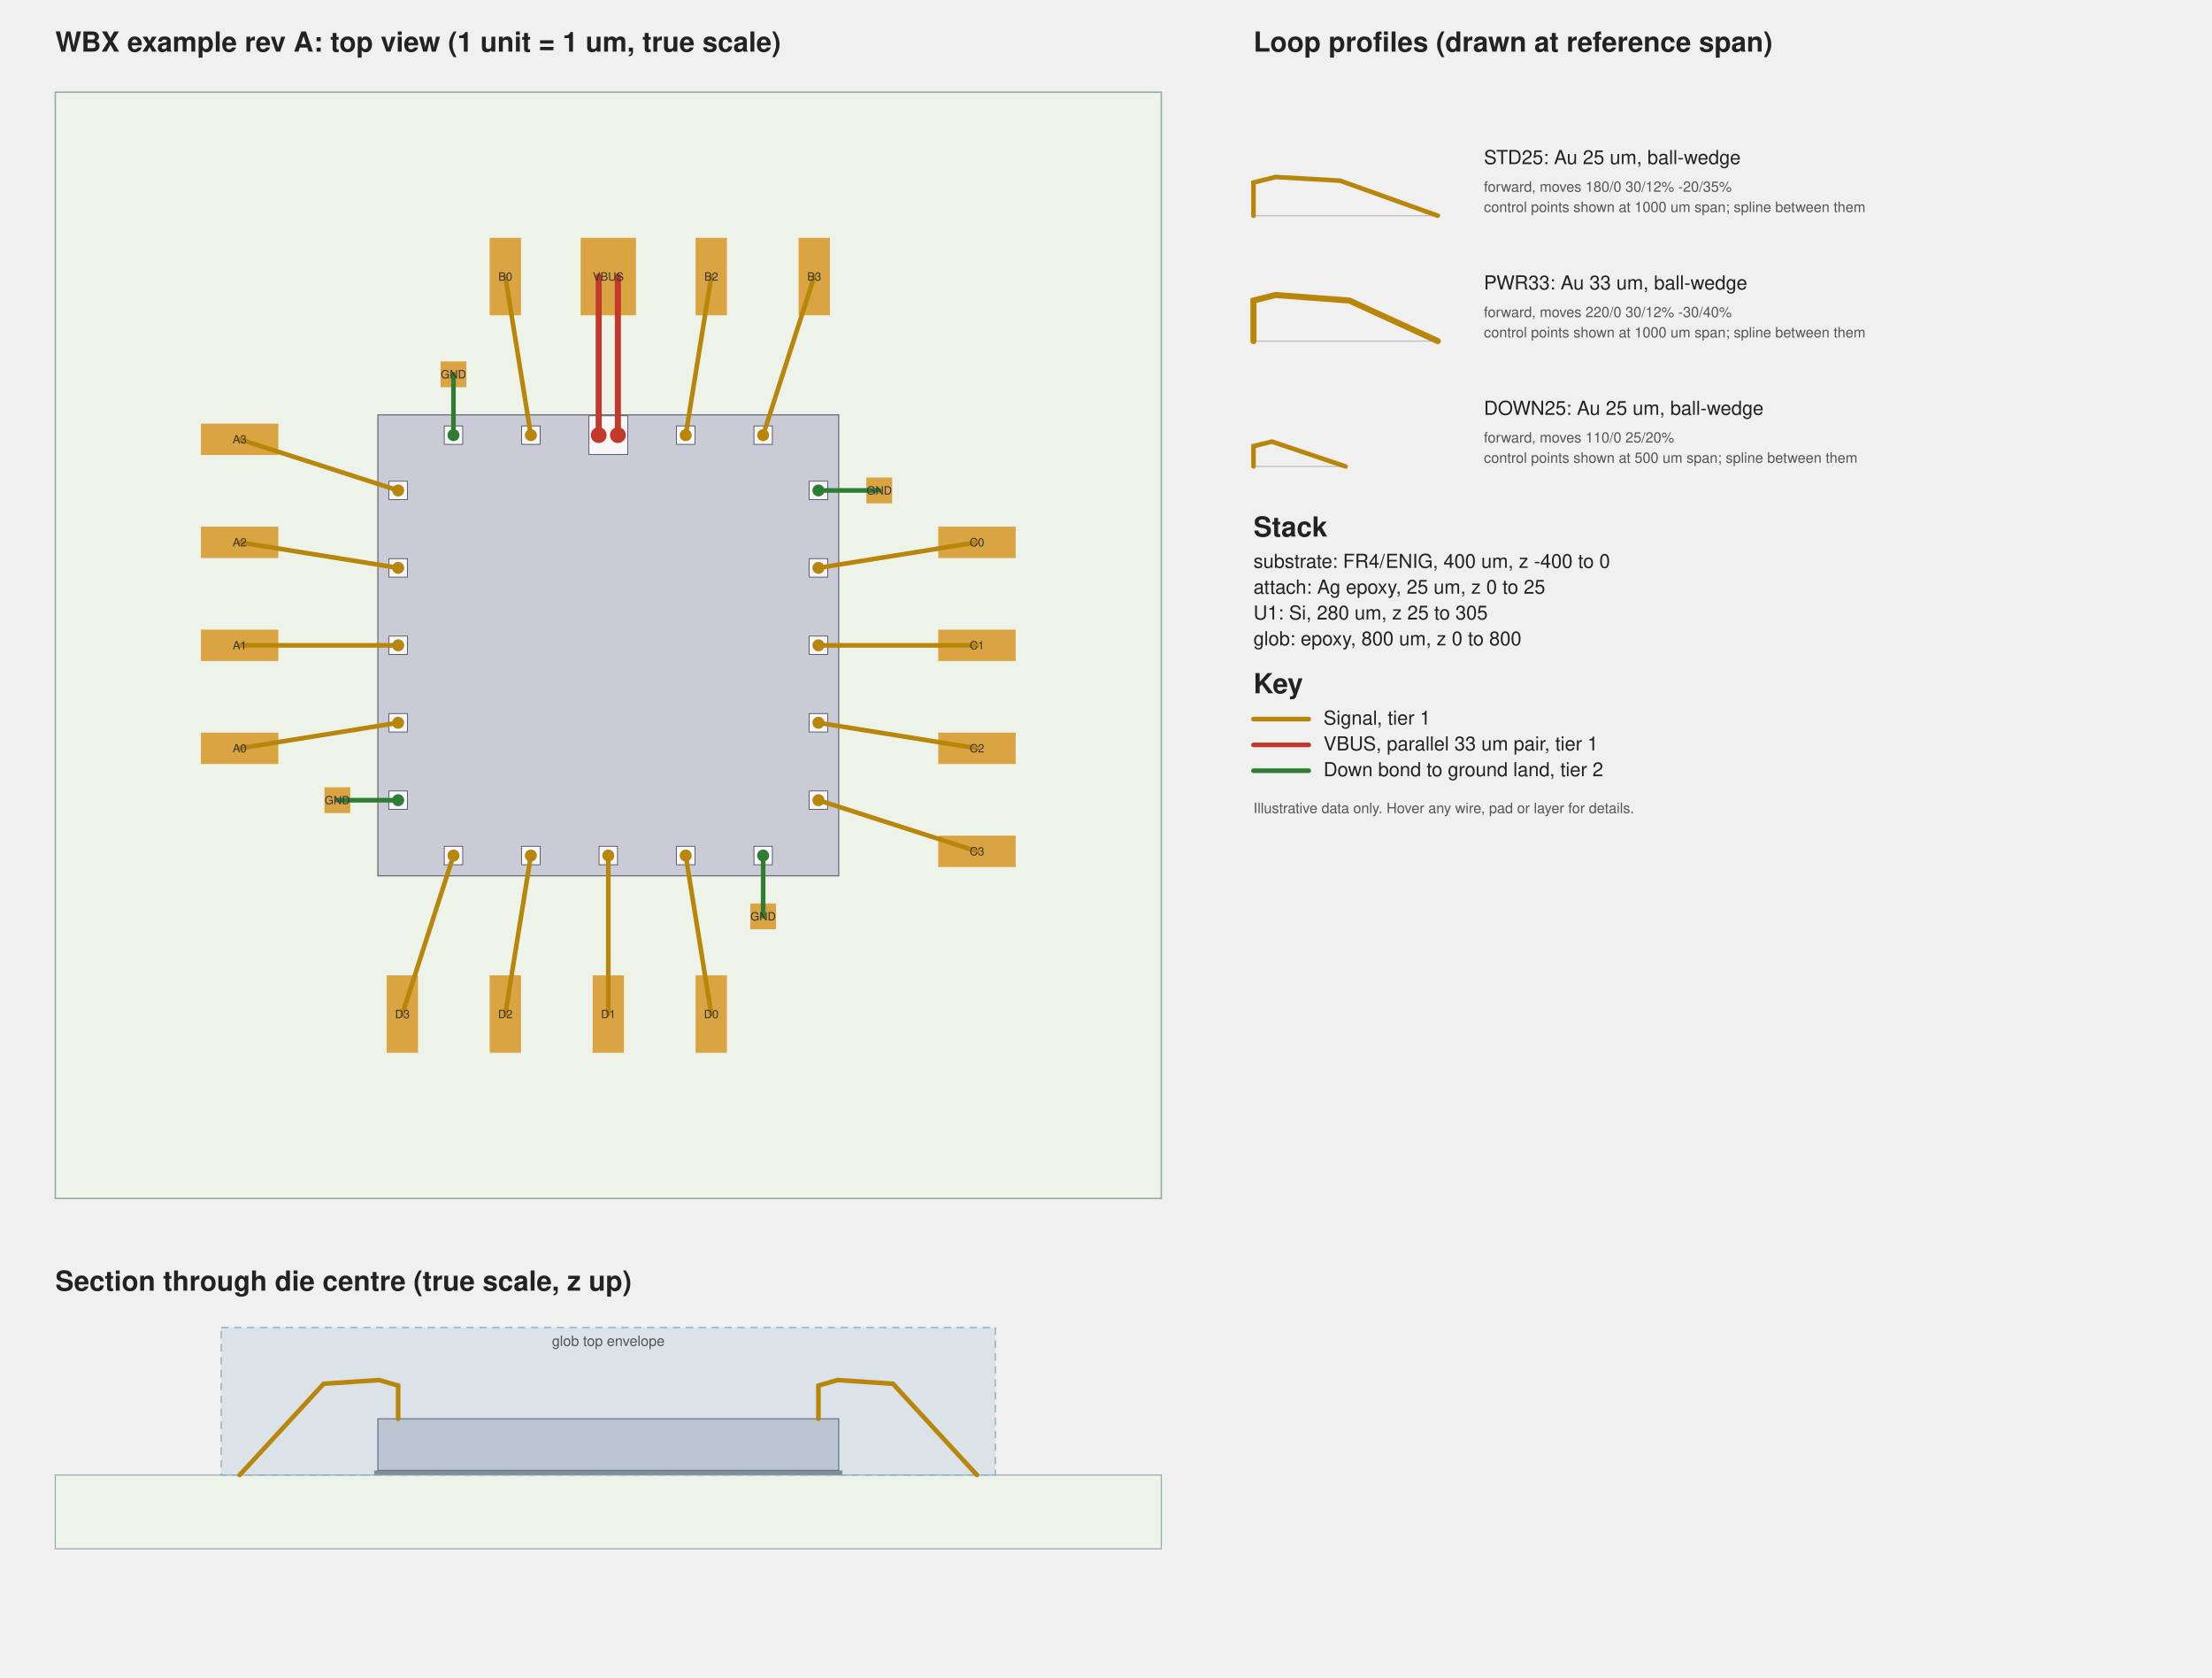
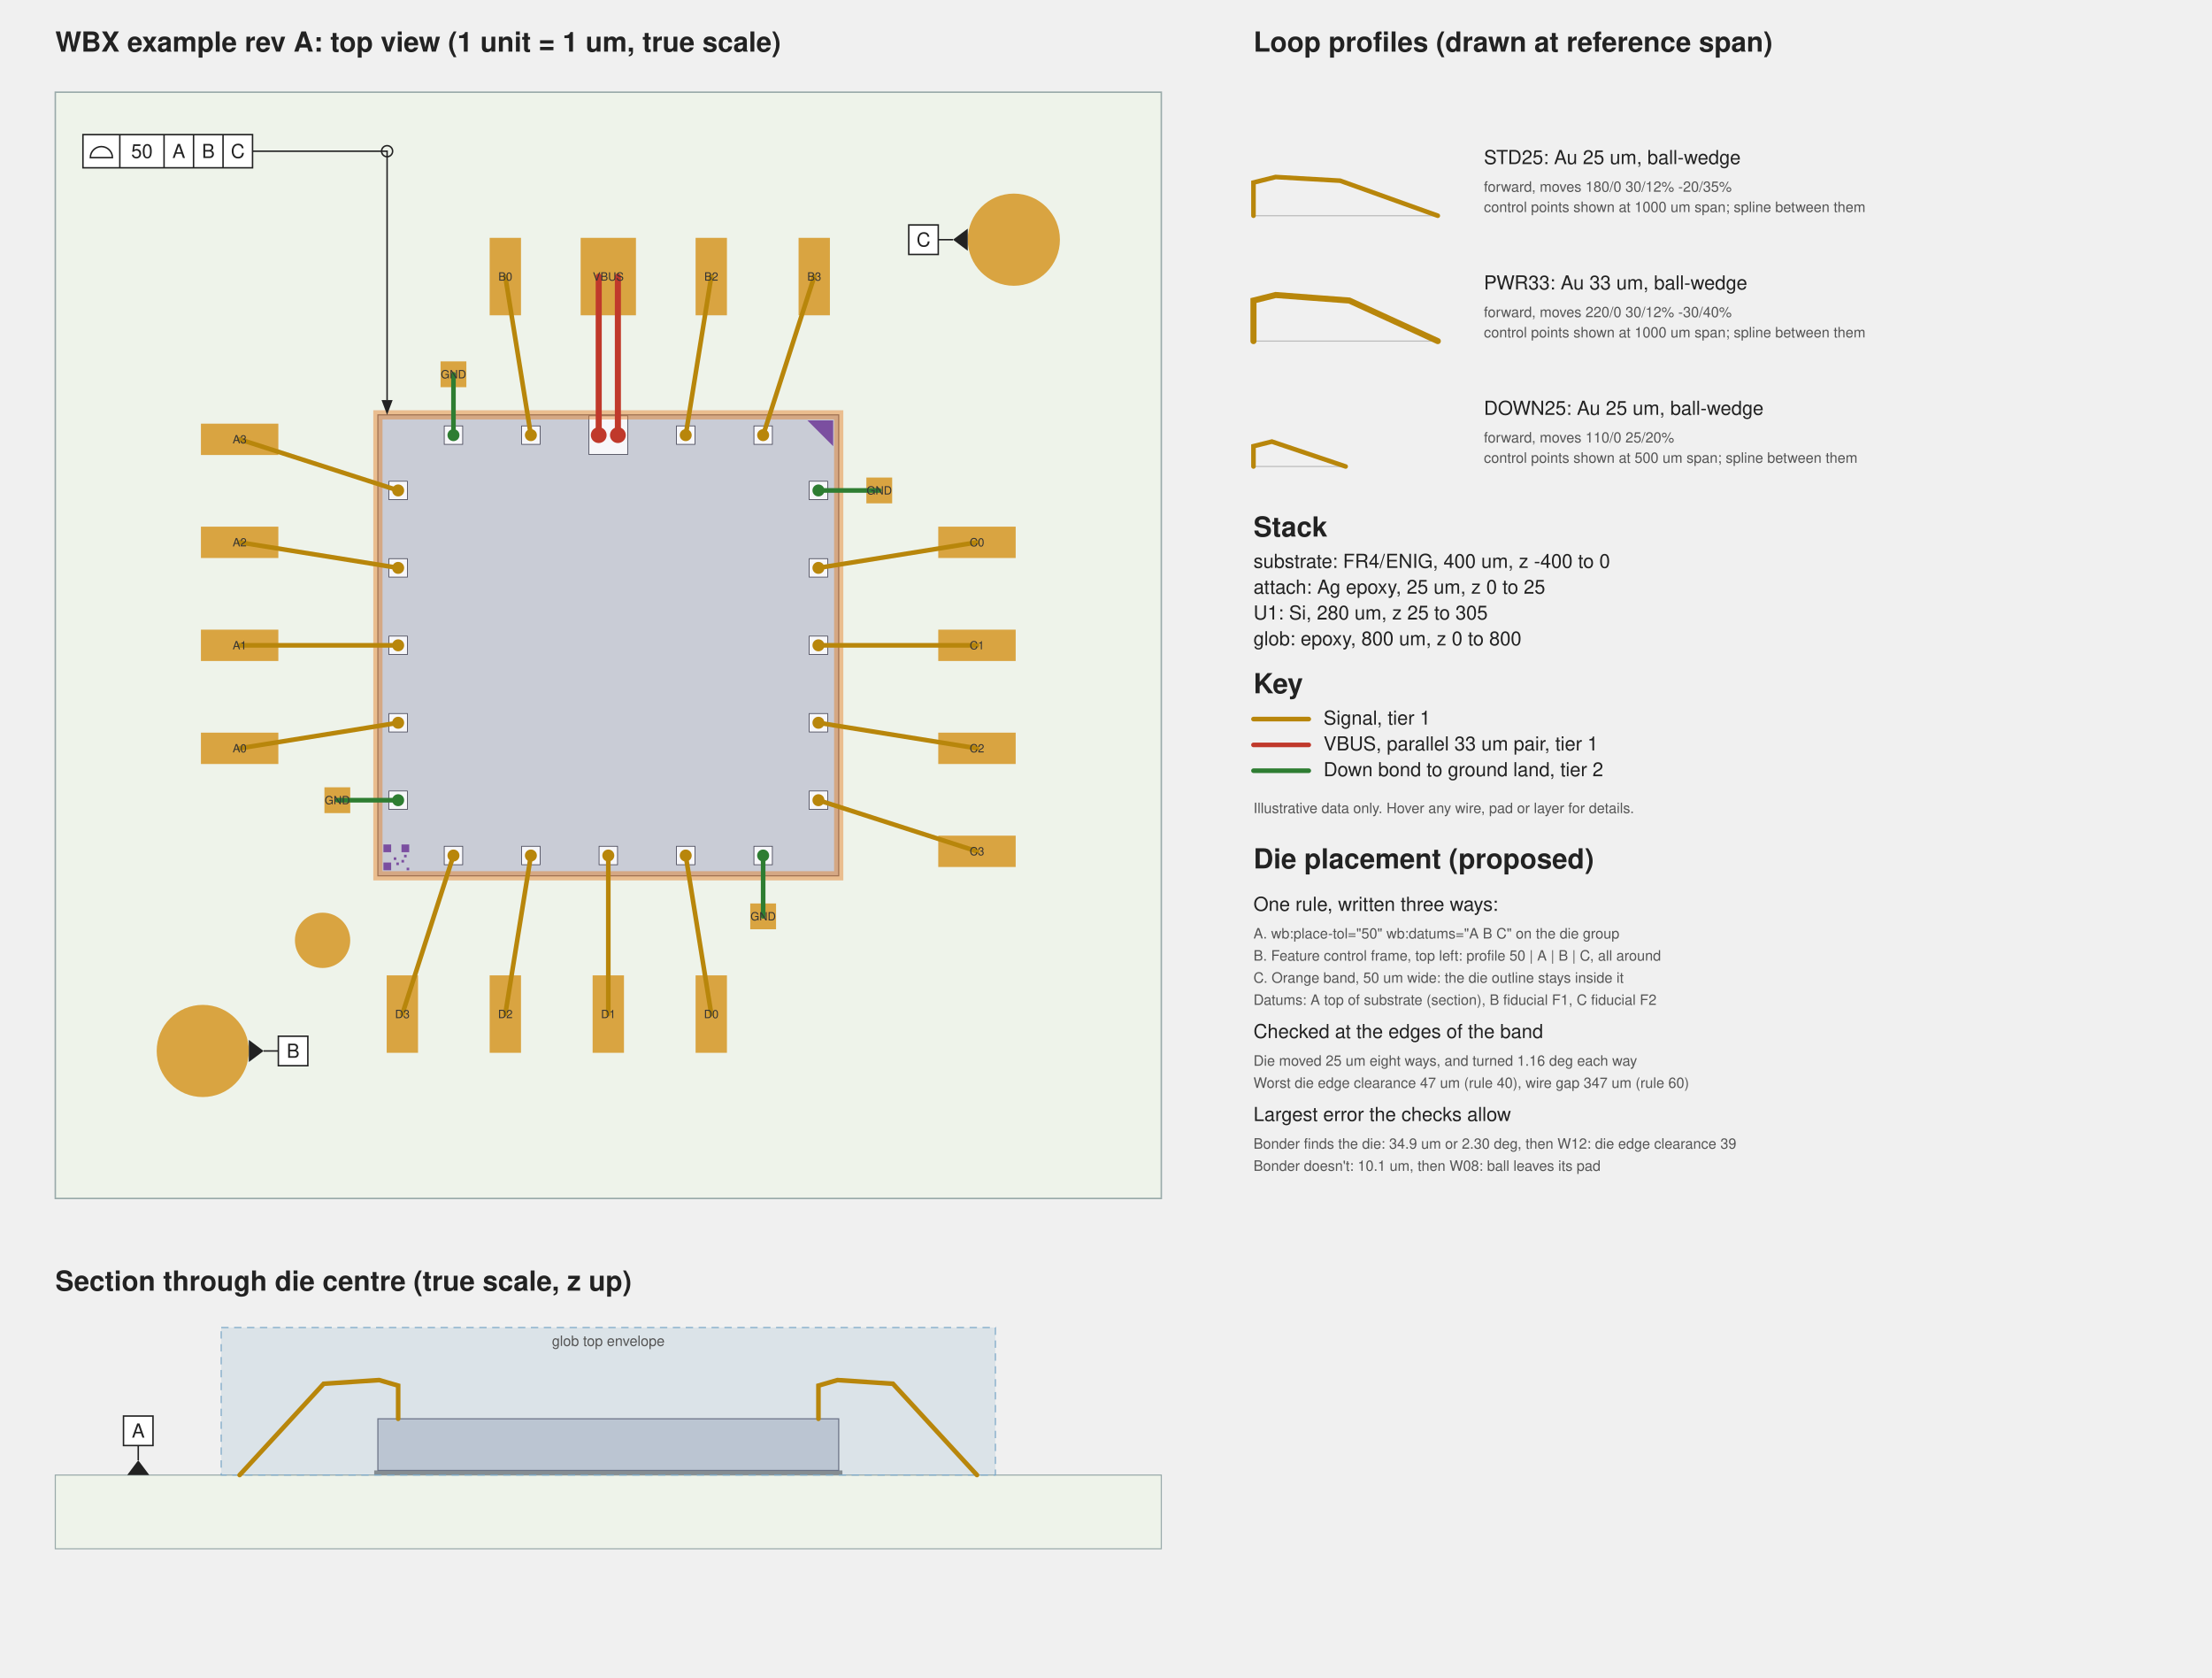
- <svg xmlns="http://www.w3.org/2000/svg" xmlns:ns1="urn:wbx:0.1" viewBox="-300 -500 12000 9100" width="1200" height="910" ns1:version="0.1" ns1:units="um" ns1:design="WBX example" ns1:rev="A" ns1:rule-wire-gap="60" ns1:rule-edge-clear="40">
-   <style>text{font-family:Helvetica,Arial,sans-serif;fill:#222}.h{font-size:150px;font-weight:bold}.t{font-size:105px}.s{font-size:78px;fill:#555}.sub{fill:#eef3ea;stroke:#9aa;stroke-width:8}.cu{fill:#d9a441}.die{fill:#c9ccd6;stroke:#667;stroke-width:6}.pad{fill:#f7f7fa;stroke:#445;stroke-width:4}.w{fill:none;stroke-linecap:round}.sig{stroke:#b8860b}.pwr{stroke:#c0392b}.gnd{stroke:#2e7d32}.lab{font-size:62px;fill:#333}</style>
+ <svg xmlns="http://www.w3.org/2000/svg" xmlns:ns1="urn:wbx:0.1" viewBox="-300 -500 12000 9100" width="1200" height="910" ns1:version="0.1" ns1:units="um" ns1:design="WBX example" ns1:rev="A" ns1:rule-wire-gap="60" ns1:rule-edge-clear="40" ns1:rule-fid-clear="150">
+   <style>text{font-family:Helvetica,Arial,sans-serif;fill:#222}.h{font-size:150px;font-weight:bold}.t{font-size:105px}.s{font-size:78px;fill:#555}.sub{fill:#eef3ea;stroke:#9aa;stroke-width:8}.cu{fill:#d9a441}.die{fill:#c9ccd6;stroke:#667;stroke-width:6}.pad{fill:#f7f7fa;stroke:#445;stroke-width:4}.w{fill:none;stroke-linecap:round}.sig{stroke:#b8860b}.pwr{stroke:#c0392b}.gnd{stroke:#2e7d32}.lab{font-size:62px;fill:#333}.zone{fill:#e67e22;fill-opacity:.45}.gd{fill:none;stroke:#222;stroke-width:8}.gdb{fill:#fff;stroke:#222;stroke-width:8}.mark{fill:#7b4fa0}</style>
  <text x="0" y="-220" class="h">WBX example rev A: top view (1 unit = 1 um, true scale)</text>
  <g>
    <rect x="0" y="0" width="6000" height="6000" class="sub" ns1:kind="outline" ns1:name="SUB" />
    <rect x="1460" y="3770" width="140" height="140" class="cu" ns1:kind="land" ns1:name="L1" ns1:net="GND" ns1:finish="ENIG">
      </rect>
    <rect x="790" y="3473.6" width="420" height="170" class="cu" ns1:kind="land" ns1:name="L2" ns1:net="A0" ns1:finish="ENIG">
      </rect>
    <rect x="790" y="2915" width="420" height="170" class="cu" ns1:kind="land" ns1:name="L3" ns1:net="A1" ns1:finish="ENIG">
      </rect>
    <rect x="790" y="2356.4" width="420" height="170" class="cu" ns1:kind="land" ns1:name="L4" ns1:net="A2" ns1:finish="ENIG">
      </rect>
    <rect x="790" y="1797.8" width="420" height="170" class="cu" ns1:kind="land" ns1:name="L5" ns1:net="A3" ns1:finish="ENIG">
      </rect>
    <rect x="2090" y="1460" width="140" height="140" class="cu" ns1:kind="land" ns1:name="L6" ns1:net="GND" ns1:finish="ENIG">
      </rect>
    <rect x="2356.4" y="790" width="170" height="420" class="cu" ns1:kind="land" ns1:name="L7" ns1:net="B0" ns1:finish="ENIG">
      </rect>
    <rect x="2850" y="790" width="300" height="420" class="cu" ns1:kind="land" ns1:name="L8" ns1:net="VBUS" ns1:finish="ENIG">
      </rect>
    <rect x="3473.6" y="790" width="170" height="420" class="cu" ns1:kind="land" ns1:name="L9" ns1:net="B2" ns1:finish="ENIG">
      </rect>
    <rect x="4032.2" y="790" width="170" height="420" class="cu" ns1:kind="land" ns1:name="L10" ns1:net="B3" ns1:finish="ENIG">
      </rect>
    <rect x="4400" y="2090" width="140" height="140" class="cu" ns1:kind="land" ns1:name="L11" ns1:net="GND" ns1:finish="ENIG">
      </rect>
    <rect x="4790" y="2356.4" width="420" height="170" class="cu" ns1:kind="land" ns1:name="L12" ns1:net="C0" ns1:finish="ENIG">
      </rect>
    <rect x="4790" y="2915" width="420" height="170" class="cu" ns1:kind="land" ns1:name="L13" ns1:net="C1" ns1:finish="ENIG">
      </rect>
    <rect x="4790" y="3473.6" width="420" height="170" class="cu" ns1:kind="land" ns1:name="L14" ns1:net="C2" ns1:finish="ENIG">
      </rect>
    <rect x="4790" y="4032.2" width="420" height="170" class="cu" ns1:kind="land" ns1:name="L15" ns1:net="C3" ns1:finish="ENIG">
      </rect>
    <rect x="3770" y="4400" width="140" height="140" class="cu" ns1:kind="land" ns1:name="L16" ns1:net="GND" ns1:finish="ENIG">
      </rect>
    <rect x="3473.6" y="4790" width="170" height="420" class="cu" ns1:kind="land" ns1:name="L17" ns1:net="D0" ns1:finish="ENIG">
      </rect>
    <rect x="2915" y="4790" width="170" height="420" class="cu" ns1:kind="land" ns1:name="L18" ns1:net="D1" ns1:finish="ENIG">
      </rect>
    <rect x="2356.4" y="4790" width="170" height="420" class="cu" ns1:kind="land" ns1:name="L19" ns1:net="D2" ns1:finish="ENIG">
      </rect>
    <rect x="1797.8" y="4790" width="170" height="420" class="cu" ns1:kind="land" ns1:name="L20" ns1:net="D3" ns1:finish="ENIG">
      </rect>
-   </g>
-   <g transform="translate(1750 4250) scale(1 -1)" ns1:kind="die" ns1:name="U1" ns1:gds-cell="EXAMPLE_DIE" ns1:pad-layer="37/0">
+     <circle cx="800" cy="5200" r="250" class="cu" ns1:kind="fiducial" ns1:name="F1" ns1:role="align" ns1:datum="B">
+       </circle>
+     <circle cx="5200" cy="800" r="250" class="cu" ns1:kind="fiducial" ns1:name="F2" ns1:role="align" ns1:datum="C">
+       </circle>
+     <circle cx="1450" cy="4600" r="150" class="cu" ns1:kind="fiducial" ns1:name="P1" ns1:role="orient">
+       </circle>
+   </g>
+   <g transform="translate(1750 4250) scale(1 -1)" ns1:kind="die" ns1:name="U1" ns1:gds-cell="EXAMPLE_DIE" ns1:pad-layer="37/0" ns1:place-tol="50" ns1:datums="A B C">
    <rect x="0" y="0" width="2500" height="2500" class="die" ns1:kind="outline" />
    <rect x="60" y="360" width="100" height="100" class="pad" ns1:kind="pad" ns1:name="1" ns1:net="GND">
      </rect>
    <rect x="60" y="780" width="100" height="100" class="pad" ns1:kind="pad" ns1:name="2" ns1:net="A0">
      </rect>
    <rect x="60" y="1200" width="100" height="100" class="pad" ns1:kind="pad" ns1:name="3" ns1:net="A1">
      </rect>
    <rect x="60" y="1620" width="100" height="100" class="pad" ns1:kind="pad" ns1:name="4" ns1:net="A2">
      </rect>
    <rect x="60" y="2040" width="100" height="100" class="pad" ns1:kind="pad" ns1:name="5" ns1:net="A3">
      </rect>
    <rect x="360" y="2340" width="100" height="100" class="pad" ns1:kind="pad" ns1:name="6" ns1:net="GND">
      </rect>
    <rect x="780" y="2340" width="100" height="100" class="pad" ns1:kind="pad" ns1:name="7" ns1:net="B0">
      </rect>
    <rect x="1145" y="2285" width="210" height="210" class="pad" ns1:kind="pad" ns1:name="8" ns1:net="VBUS">
      </rect>
    <rect x="1620" y="2340" width="100" height="100" class="pad" ns1:kind="pad" ns1:name="9" ns1:net="B2">
      </rect>
    <rect x="2040" y="2340" width="100" height="100" class="pad" ns1:kind="pad" ns1:name="10" ns1:net="B3">
      </rect>
    <rect x="2340" y="2040" width="100" height="100" class="pad" ns1:kind="pad" ns1:name="11" ns1:net="GND">
      </rect>
    <rect x="2340" y="1620" width="100" height="100" class="pad" ns1:kind="pad" ns1:name="12" ns1:net="C0">
      </rect>
    <rect x="2340" y="1200" width="100" height="100" class="pad" ns1:kind="pad" ns1:name="13" ns1:net="C1">
      </rect>
    <rect x="2340" y="780" width="100" height="100" class="pad" ns1:kind="pad" ns1:name="14" ns1:net="C2">
      </rect>
    <rect x="2340" y="360" width="100" height="100" class="pad" ns1:kind="pad" ns1:name="15" ns1:net="C3">
      </rect>
    <rect x="2040" y="60" width="100" height="100" class="pad" ns1:kind="pad" ns1:name="16" ns1:net="GND">
      </rect>
    <rect x="1620" y="60" width="100" height="100" class="pad" ns1:kind="pad" ns1:name="17" ns1:net="D0">
      </rect>
    <rect x="1200" y="60" width="100" height="100" class="pad" ns1:kind="pad" ns1:name="18" ns1:net="D1">
      </rect>
    <rect x="780" y="60" width="100" height="100" class="pad" ns1:kind="pad" ns1:name="19" ns1:net="D2">
      </rect>
    <rect x="360" y="60" width="100" height="100" class="pad" ns1:kind="pad" ns1:name="20" ns1:net="D3">
      </rect>
+     <g ns1:kind="fiducial" ns1:name="QR" ns1:role="align">
+       <rect x="30" y="30" width="42" height="42" class="mark" />
+       <rect x="156" y="30" width="14" height="14" class="mark" />
+       <rect x="100" y="58" width="14" height="14" class="mark" />
+       <rect x="128" y="72" width="14" height="14" class="mark" />
+       <rect x="86" y="86" width="14" height="14" class="mark" />
+       <rect x="142" y="100" width="14" height="14" class="mark" />
+       <rect x="30" y="128" width="42" height="42" class="mark" />
+       <rect x="128" y="128" width="42" height="42" class="mark" />
+     </g>
+     <path d="M2470,2470 L2330,2470 L2470,2330 Z" class="mark" ns1:kind="fiducial" ns1:name="TRI" ns1:role="align">
+       </path>
+   </g>
+   <g>
+     <path d="M1725 1725 H4275 V4275 H1725 Z M1775 1775 H4225 V4225 H1775 Z" fill-rule="evenodd" class="zone" ns1:kind="zone" ns1:applies-to="U1" ns1:datums="A B C">
+       </path>
+     <g ns1:kind="fcf" ns1:applies-to="U1" ns1:char="profile" ns1:tol="50" ns1:datums="A B C">
+       <rect x="150" y="230" width="920" height="180" class="gdb" />
+       <line x1="350" y1="230" x2="350" y2="410" class="gd" />
+       <line x1="590" y1="230" x2="590" y2="410" class="gd" />
+       <line x1="750" y1="230" x2="750" y2="410" class="gd" />
+       <line x1="910" y1="230" x2="910" y2="410" class="gd" />
+       <path d="M190 355 A60 60 0 0 1 310 355 Z" class="gd" />
+       <text x="470" y="357" text-anchor="middle" class="t">50</text>
+       <text x="670" y="357" text-anchor="middle" class="t">A</text>
+       <text x="830" y="357" text-anchor="middle" class="t">B</text>
+       <text x="990" y="357" text-anchor="middle" class="t">C</text>
+       <polyline points="1070,320 1800,320 1800,1670" class="gd" />
+       <circle cx="1800" cy="320" r="30" class="gd" />
+       <path d="M1800 1750 l-30 -80 h60 Z" fill="#222" />
+     </g>
+     <path d="M1050 5260 L1050 5140 L1130 5200 Z" fill="#222" />
+     <line x1="1130" y1="5200" x2="1210" y2="5200" class="gd" />
+     <rect x="1210" y="5120" width="160" height="160" class="gdb" />
+     <text x="1290" y="5237" text-anchor="middle" class="t">B</text>
+     <path d="M4950 740 L4950 860 L4870 800 Z" fill="#222" />
+     <line x1="4870" y1="800" x2="4790" y2="800" class="gd" />
+     <rect x="4630" y="720" width="160" height="160" class="gdb" />
+     <text x="4710" y="837" text-anchor="middle" class="t">C</text>
  </g>
  <g>
    <line x1="1860" y1="3840" x2="1530" y2="3840" stroke-width="25" class="w gnd" ns1:kind="wire" ns1:name="W01" ns1:from="U1.1" ns1:to="L1" ns1:profile="DOWN25" ns1:seq="1" ns1:tier="2" ns1:net="GND">
      </line>
    <line x1="1860" y1="3420" x2="1000" y2="3558.6" stroke-width="25" class="w sig" ns1:kind="wire" ns1:name="W02" ns1:from="U1.2" ns1:to="L2" ns1:profile="STD25" ns1:seq="2" ns1:tier="1" ns1:net="A0">
      </line>
    <line x1="1860" y1="3000" x2="1000" y2="3000" stroke-width="25" class="w sig" ns1:kind="wire" ns1:name="W03" ns1:from="U1.3" ns1:to="L3" ns1:profile="STD25" ns1:seq="3" ns1:tier="1" ns1:net="A1">
      </line>
    <line x1="1860" y1="2580" x2="1000" y2="2441.4" stroke-width="25" class="w sig" ns1:kind="wire" ns1:name="W04" ns1:from="U1.4" ns1:to="L4" ns1:profile="STD25" ns1:seq="4" ns1:tier="1" ns1:net="A2">
      </line>
    <line x1="1860" y1="2160" x2="1000" y2="1882.8" stroke-width="25" class="w sig" ns1:kind="wire" ns1:name="W05" ns1:from="U1.5" ns1:to="L5" ns1:profile="STD25" ns1:seq="5" ns1:tier="1" ns1:net="A3">
      </line>
    <line x1="2160" y1="1860" x2="2160" y2="1530" stroke-width="25" class="w gnd" ns1:kind="wire" ns1:name="W06" ns1:from="U1.6" ns1:to="L6" ns1:profile="DOWN25" ns1:seq="6" ns1:tier="2" ns1:net="GND">
      </line>
    <line x1="2580" y1="1860" x2="2441.4" y2="1000" stroke-width="25" class="w sig" ns1:kind="wire" ns1:name="W07" ns1:from="U1.7" ns1:to="L7" ns1:profile="STD25" ns1:seq="7" ns1:tier="1" ns1:net="B0">
      </line>
    <line x1="2948" y1="1860" x2="2948" y2="1000" stroke-width="33" class="w pwr" ns1:kind="wire" ns1:name="W08" ns1:from="U1.8" ns1:to="L8" ns1:profile="PWR33" ns1:seq="8" ns1:tier="1" ns1:net="VBUS">
      </line>
    <line x1="3052" y1="1860" x2="3052" y2="1000" stroke-width="33" class="w pwr" ns1:kind="wire" ns1:name="W09" ns1:from="U1.8" ns1:to="L8" ns1:profile="PWR33" ns1:seq="9" ns1:tier="1" ns1:net="VBUS">
      </line>
    <line x1="3420" y1="1860" x2="3558.6" y2="1000" stroke-width="25" class="w sig" ns1:kind="wire" ns1:name="W10" ns1:from="U1.9" ns1:to="L9" ns1:profile="STD25" ns1:seq="10" ns1:tier="1" ns1:net="B2">
      </line>
    <line x1="3840" y1="1860" x2="4117.2" y2="1000" stroke-width="25" class="w sig" ns1:kind="wire" ns1:name="W11" ns1:from="U1.10" ns1:to="L10" ns1:profile="STD25" ns1:seq="11" ns1:tier="1" ns1:net="B3">
      </line>
    <line x1="4140" y1="2160" x2="4470" y2="2160" stroke-width="25" class="w gnd" ns1:kind="wire" ns1:name="W12" ns1:from="U1.11" ns1:to="L11" ns1:profile="DOWN25" ns1:seq="12" ns1:tier="2" ns1:net="GND">
      </line>
    <line x1="4140" y1="2580" x2="5000" y2="2441.4" stroke-width="25" class="w sig" ns1:kind="wire" ns1:name="W13" ns1:from="U1.12" ns1:to="L12" ns1:profile="STD25" ns1:seq="13" ns1:tier="1" ns1:net="C0">
      </line>
    <line x1="4140" y1="3000" x2="5000" y2="3000" stroke-width="25" class="w sig" ns1:kind="wire" ns1:name="W14" ns1:from="U1.13" ns1:to="L13" ns1:profile="STD25" ns1:seq="14" ns1:tier="1" ns1:net="C1">
      </line>
    <line x1="4140" y1="3420" x2="5000" y2="3558.6" stroke-width="25" class="w sig" ns1:kind="wire" ns1:name="W15" ns1:from="U1.14" ns1:to="L14" ns1:profile="STD25" ns1:seq="15" ns1:tier="1" ns1:net="C2">
      </line>
    <line x1="4140" y1="3840" x2="5000" y2="4117.2" stroke-width="25" class="w sig" ns1:kind="wire" ns1:name="W16" ns1:from="U1.15" ns1:to="L15" ns1:profile="STD25" ns1:seq="16" ns1:tier="1" ns1:net="C3">
      </line>
    <line x1="3840" y1="4140" x2="3840" y2="4470" stroke-width="25" class="w gnd" ns1:kind="wire" ns1:name="W17" ns1:from="U1.16" ns1:to="L16" ns1:profile="DOWN25" ns1:seq="17" ns1:tier="2" ns1:net="GND">
      </line>
    <line x1="3420" y1="4140" x2="3558.6" y2="5000" stroke-width="25" class="w sig" ns1:kind="wire" ns1:name="W18" ns1:from="U1.17" ns1:to="L17" ns1:profile="STD25" ns1:seq="18" ns1:tier="1" ns1:net="D0">
      </line>
    <line x1="3000" y1="4140" x2="3000" y2="5000" stroke-width="25" class="w sig" ns1:kind="wire" ns1:name="W19" ns1:from="U1.18" ns1:to="L18" ns1:profile="STD25" ns1:seq="19" ns1:tier="1" ns1:net="D1">
      </line>
    <line x1="2580" y1="4140" x2="2441.4" y2="5000" stroke-width="25" class="w sig" ns1:kind="wire" ns1:name="W20" ns1:from="U1.19" ns1:to="L19" ns1:profile="STD25" ns1:seq="20" ns1:tier="1" ns1:net="D2">
      </line>
    <line x1="2160" y1="4140" x2="1882.8" y2="5000" stroke-width="25" class="w sig" ns1:kind="wire" ns1:name="W21" ns1:from="U1.20" ns1:to="L20" ns1:profile="STD25" ns1:seq="21" ns1:tier="1" ns1:net="D3">
      </line>
  </g>
  <g>
    <circle cx="1860" cy="3840" r="32.5" fill="#2e7d32" />
    <circle cx="1860" cy="3420" r="32.5" fill="#b8860b" />
    <circle cx="1860" cy="3000" r="32.5" fill="#b8860b" />
    <circle cx="1860" cy="2580" r="32.5" fill="#b8860b" />
    <circle cx="1860" cy="2160" r="32.5" fill="#b8860b" />
    <circle cx="2160" cy="1860" r="32.5" fill="#2e7d32" />
    <circle cx="2580" cy="1860" r="32.5" fill="#b8860b" />
    <circle cx="2948" cy="1860" r="42.9" fill="#c0392b" />
    <circle cx="3052" cy="1860" r="42.9" fill="#c0392b" />
    <circle cx="3420" cy="1860" r="32.5" fill="#b8860b" />
    <circle cx="3840" cy="1860" r="32.5" fill="#b8860b" />
    <circle cx="4140" cy="2160" r="32.5" fill="#2e7d32" />
    <circle cx="4140" cy="2580" r="32.5" fill="#b8860b" />
    <circle cx="4140" cy="3000" r="32.5" fill="#b8860b" />
    <circle cx="4140" cy="3420" r="32.5" fill="#b8860b" />
    <circle cx="4140" cy="3840" r="32.5" fill="#b8860b" />
    <circle cx="3840" cy="4140" r="32.5" fill="#2e7d32" />
    <circle cx="3420" cy="4140" r="32.5" fill="#b8860b" />
    <circle cx="3000" cy="4140" r="32.5" fill="#b8860b" />
    <circle cx="2580" cy="4140" r="32.5" fill="#b8860b" />
    <circle cx="2160" cy="4140" r="32.5" fill="#b8860b" />
  </g>
  <g>
    <text x="1530" y="3862" text-anchor="middle" class="lab">GND</text>
    <text x="1000" y="3580.6" text-anchor="middle" class="lab">A0</text>
    <text x="1000" y="3022" text-anchor="middle" class="lab">A1</text>
    <text x="1000" y="2463.4" text-anchor="middle" class="lab">A2</text>
    <text x="1000" y="1904.8" text-anchor="middle" class="lab">A3</text>
    <text x="2160" y="1552" text-anchor="middle" class="lab">GND</text>
    <text x="2441.4" y="1022" text-anchor="middle" class="lab">B0</text>
    <text x="3000" y="1022" text-anchor="middle" class="lab">VBUS</text>
    <text x="3558.6" y="1022" text-anchor="middle" class="lab">B2</text>
    <text x="4117.2" y="1022" text-anchor="middle" class="lab">B3</text>
    <text x="4470" y="2182" text-anchor="middle" class="lab">GND</text>
    <text x="5000" y="2463.4" text-anchor="middle" class="lab">C0</text>
    <text x="5000" y="3022" text-anchor="middle" class="lab">C1</text>
    <text x="5000" y="3580.6" text-anchor="middle" class="lab">C2</text>
    <text x="5000" y="4139.2" text-anchor="middle" class="lab">C3</text>
    <text x="3840" y="4492" text-anchor="middle" class="lab">GND</text>
    <text x="3558.6" y="5022" text-anchor="middle" class="lab">D0</text>
    <text x="3000" y="5022" text-anchor="middle" class="lab">D1</text>
    <text x="2441.4" y="5022" text-anchor="middle" class="lab">D2</text>
    <text x="1882.8" y="5022" text-anchor="middle" class="lab">D3</text>
  </g>
  <text x="0" y="6500" class="h">Section through die centre (true scale, z up)</text>
  <g transform="translate(0 7500)" ns1:kind="stack">
-     <rect x="0" y="0" width="6000" height="400" style="fill:#eef3ea;stroke:#9aa;stroke-width:6" ns1:kind="layer" ns1:name="substrate" ns1:role="substrate" ns1:material="FR4/ENIG">
+     <rect x="0" y="0" width="6000" height="400" style="fill:#eef3ea;stroke:#9aa;stroke-width:6" ns1:kind="layer" ns1:name="substrate" ns1:role="substrate" ns1:material="FR4/ENIG" ns1:datum="A">
      </rect>
    <rect x="1730" y="-25" width="2540" height="25" style="fill:#888" ns1:kind="layer" ns1:name="attach" ns1:role="attach" ns1:material="Ag epoxy">
      </rect>
    <rect x="1750" y="-305" width="2500" height="280" style="fill:#c9ccd6;stroke:#667;stroke-width:6" ns1:kind="layer" ns1:name="U1" ns1:role="die" ns1:material="Si">
      </rect>
    <rect x="900" y="-800" width="4200" height="800" style="fill:#7aa7c7;fill-opacity:.18;stroke:#7aa7c7;stroke-width:6;stroke-dasharray:40 30" ns1:kind="layer" ns1:name="glob" ns1:role="mold" ns1:material="epoxy">
      </rect>
    <polyline points="1860,-305 1860,-485 1756.8,-515 1455.8,-495 1000,0" stroke-width="25" class="w sig" />
    <polyline points="4140,-305 4140,-485 4243.2,-515 4544.2,-495 5000,0" stroke-width="25" class="w sig" />
  </g>
+   <path d="M510 7500 L390 7500 L450 7420 Z" fill="#222" />
+   <line x1="450" y1="7420" x2="450" y2="7340" class="gd" />
+   <rect x="370" y="7180" width="160" height="160" class="gdb" />
+   <text x="450" y="7297" text-anchor="middle" class="t">A</text>
  <text x="3000" y="6800" text-anchor="middle" class="s">glob top envelope</text>
  <text x="6500" y="-220" class="h">Loop profiles (drawn at reference span)</text>
  <g transform="translate(6500 670)" ns1:kind="profile" ns1:name="STD25" ns1:material="Au" ns1:style="ball-wedge" ns1:dir="forward" ns1:moves="180/0 30/12% -20/35%" ns1:interp="spline" ns1:ref-span="1000">
    <line x1="0" y1="0" x2="1000" y2="0" stroke="#bbb" stroke-width="6" />
    <polyline points="0,0 0,-180 120,-210 470,-190 1000,0" stroke-width="25" class="w sig">
      </polyline>
  </g>
  <text x="7750" y="390" class="t">STD25: Au 25 um, ball-wedge</text>
  <text x="7750" y="540" class="s">forward, moves 180/0 30/12% -20/35%</text>
  <text x="7750" y="650" class="s">control points shown at 1000 um span; spline between them</text>
  <g transform="translate(6500 1350)" ns1:kind="profile" ns1:name="PWR33" ns1:material="Au" ns1:style="ball-wedge" ns1:dir="forward" ns1:moves="220/0 30/12% -30/40%" ns1:interp="spline" ns1:ref-span="1000">
    <line x1="0" y1="0" x2="1000" y2="0" stroke="#bbb" stroke-width="6" />
    <polyline points="0,0 0,-220 120,-250 520,-220 1000,0" stroke-width="33" class="w sig">
      </polyline>
  </g>
  <text x="7750" y="1070" class="t">PWR33: Au 33 um, ball-wedge</text>
  <text x="7750" y="1220" class="s">forward, moves 220/0 30/12% -30/40%</text>
  <text x="7750" y="1330" class="s">control points shown at 1000 um span; spline between them</text>
  <g transform="translate(6500 2030)" ns1:kind="profile" ns1:name="DOWN25" ns1:material="Au" ns1:style="ball-wedge" ns1:dir="forward" ns1:moves="110/0 25/20%" ns1:interp="spline" ns1:ref-span="500">
    <line x1="0" y1="0" x2="500" y2="0" stroke="#bbb" stroke-width="6" />
    <polyline points="0,0 0,-110 100,-135 500,0" stroke-width="25" class="w sig">
      </polyline>
  </g>
  <text x="7750" y="1750" class="t">DOWN25: Au 25 um, ball-wedge</text>
  <text x="7750" y="1900" class="s">forward, moves 110/0 25/20%</text>
  <text x="7750" y="2010" class="s">control points shown at 500 um span; spline between them</text>
  <text x="6500" y="2410" class="h">Stack</text>
  <text x="6500" y="2580" class="t">substrate: FR4/ENIG, 400 um, z -400 to 0</text>
  <text x="6500" y="2720" class="t">attach: Ag epoxy, 25 um, z 0 to 25</text>
  <text x="6500" y="2860" class="t">U1: Si, 280 um, z 25 to 305</text>
  <text x="6500" y="3000" class="t">glob: epoxy, 800 um, z 0 to 800</text>
  <text x="6500" y="3260" class="h">Key</text>
  <line x1="6500" y1="3400" x2="6800" y2="3400" stroke-width="25" class="w sig" />
  <text x="6880" y="3430" class="t">Signal, tier 1</text>
  <line x1="6500" y1="3540" x2="6800" y2="3540" stroke-width="25" class="w pwr" />
  <text x="6880" y="3570" class="t">VBUS, parallel 33 um pair, tier 1</text>
  <line x1="6500" y1="3680" x2="6800" y2="3680" stroke-width="25" class="w gnd" />
  <text x="6880" y="3710" class="t">Down bond to ground land, tier 2</text>
  <text x="6500" y="3910" class="s">Illustrative data only. Hover any wire, pad or layer for details.</text>
+   <text x="6500" y="4210" class="h">Die placement (proposed)</text>
+   <text x="6500" y="4440" class="t">One rule, written three ways:</text>
+   <text x="6500" y="4590" class="s">A. wb:place-tol="50" wb:datums="A B C" on the die group</text>
+   <text x="6500" y="4710" class="s">B. Feature control frame, top left: profile 50 | A | B | C, all around</text>
+   <text x="6500" y="4830" class="s">C. Orange band, 50 um wide: the die outline stays inside it</text>
+   <text x="6500" y="4950" class="s">Datums: A top of substrate (section), B fiducial F1, C fiducial F2</text>
+   <text x="6500" y="5130" class="t">Checked at the edges of the band</text>
+   <text x="6500" y="5280" class="s">Die moved 25 um eight ways, and turned 1.16 deg each way</text>
+   <text x="6500" y="5400" class="s">Worst die edge clearance 47 um (rule 40), wire gap 347 um (rule 60)</text>
+   <text x="6500" y="5580" class="t">Largest error the checks allow</text>
+   <text x="6500" y="5730" class="s">Bonder finds the die: 34.9 um or 2.30 deg, then W12: die edge clearance 39</text>
+   <text x="6500" y="5850" class="s">Bonder doesn't: 10.1 um, then W08: ball leaves its pad</text>
</svg>
